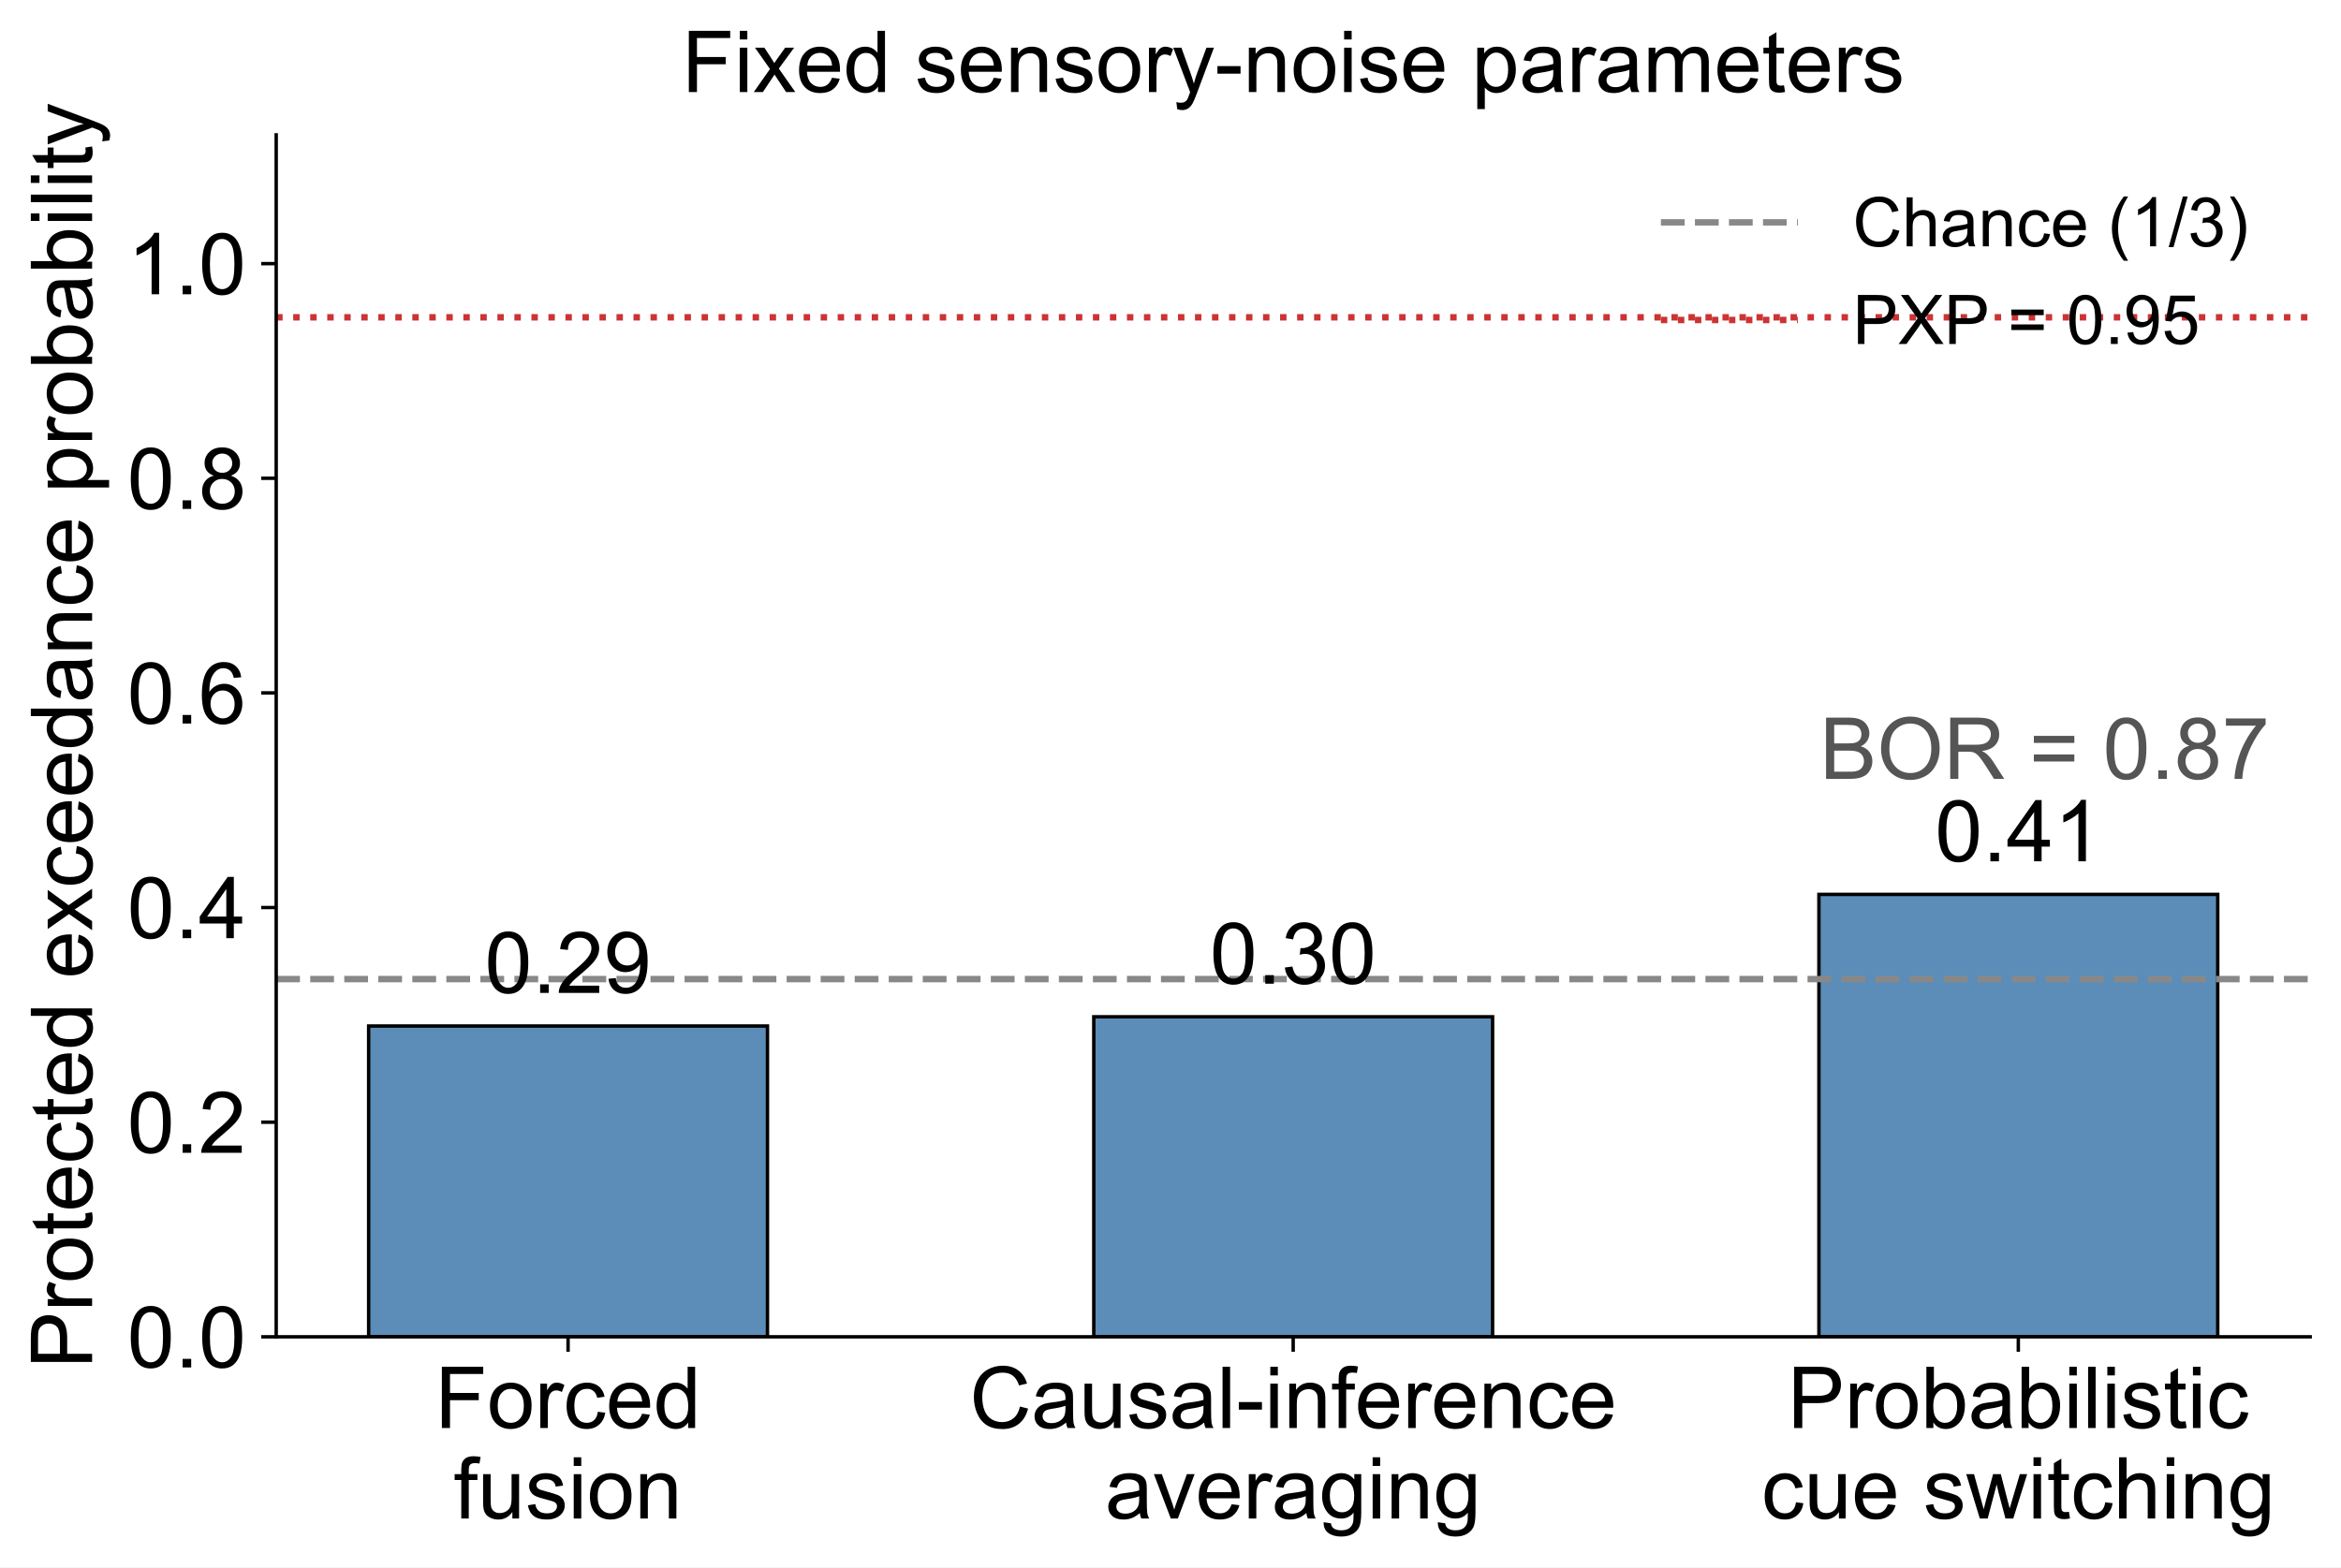
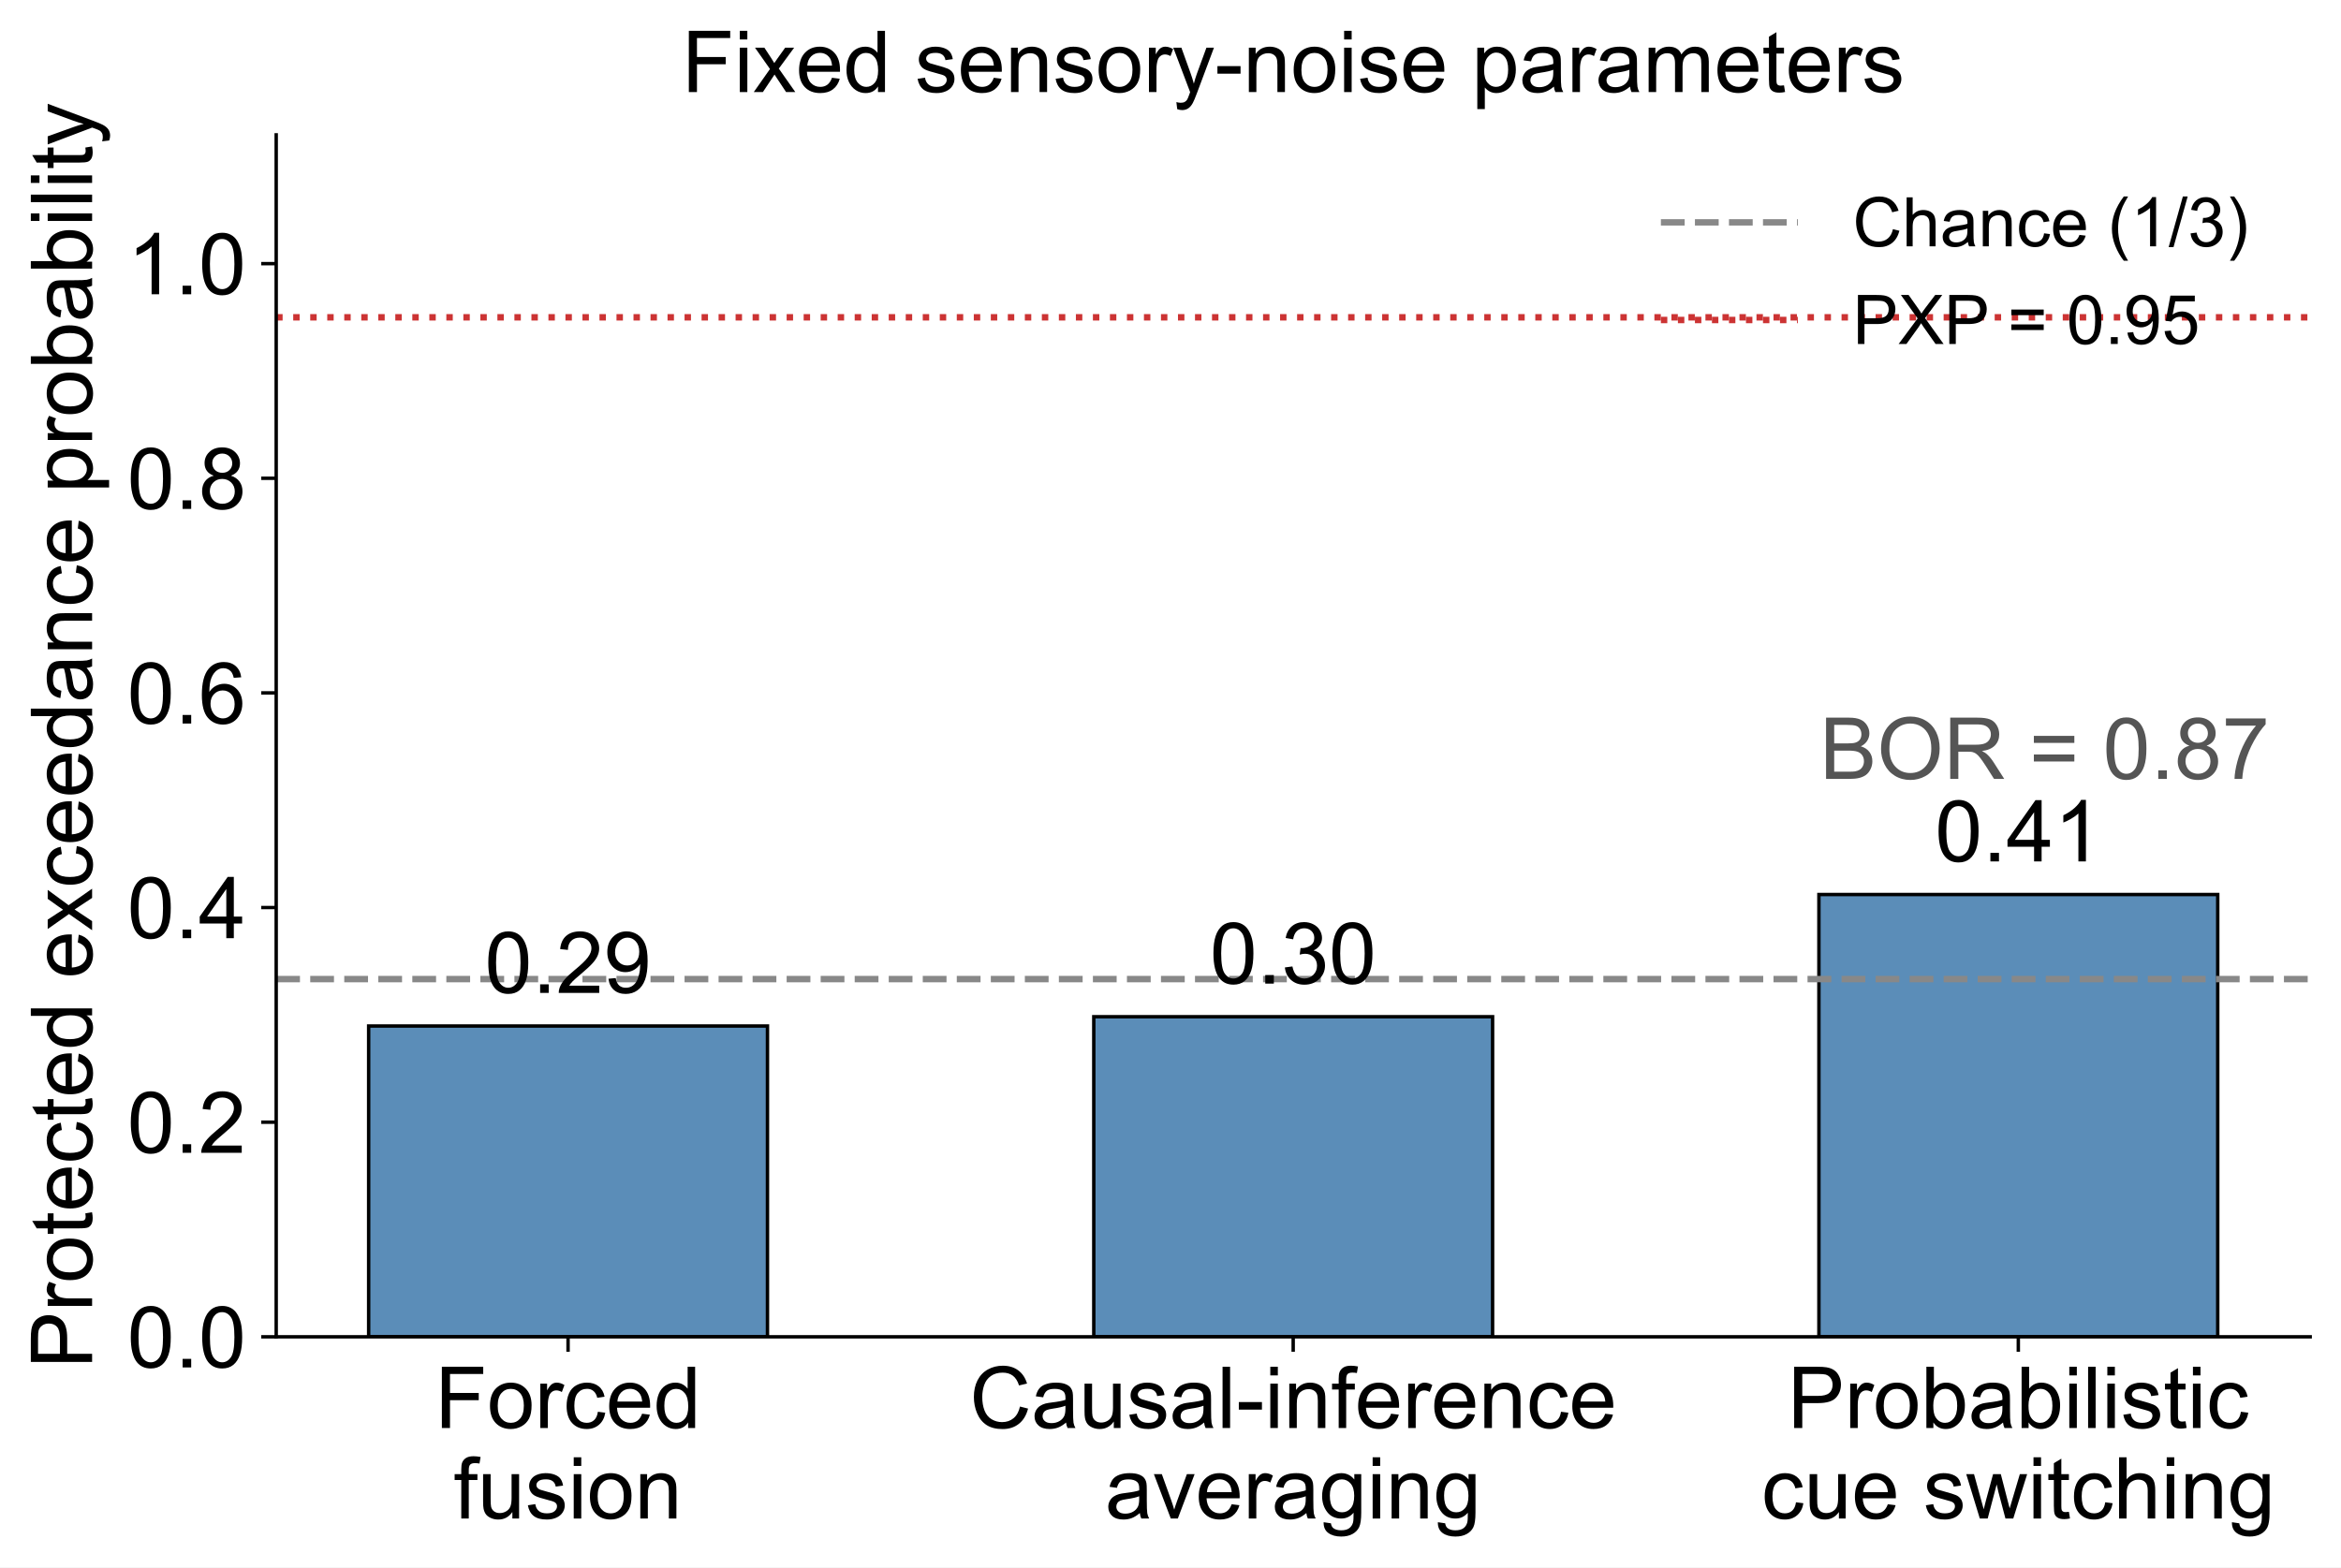
<svg xmlns="http://www.w3.org/2000/svg" xmlns:xlink="http://www.w3.org/1999/xlink" width="546.905pt" height="366.276pt" viewBox="0 0 546.905 366.276" version="1.1">
  <defs>
    <style type="text/css">*{stroke-linejoin: round; stroke-linecap: butt}</style>
  </defs>
  <g id="figure_1">
    <g id="patch_1">
      <path d="M 0 366.276  L 546.905 366.276  L 546.905 0  L 0 0  z " style="fill: #ffffff" />
    </g>
    <g id="axes_1">
      <g id="patch_2">
        <path d="M 64.525 312.398  L 539.705 312.398  L 539.705 31.516  L 64.525 31.516  z " style="fill: #ffffff" />
      </g>
      <g id="patch_3">
-         <path d="M 86.124 312.398  L 179.297 312.398  L 179.297 239.77  L 86.124 239.77  z " clip-path="url(#p2c1a98f4bf)" style="fill: #5b8db8; stroke: #000000; stroke-width: 0.8; stroke-linejoin: miter" />
+         <path d="M 86.124 312.398  L 179.297 312.398  L 179.297 239.767  L 86.124 239.767  z " clip-path="url(#p23686bcd29)" style="fill: #5b8db8; stroke: #000000; stroke-width: 0.8; stroke-linejoin: miter" />
      </g>
      <g id="patch_4">
-         <path d="M 255.529 312.398  L 348.701 312.398  L 348.701 237.617  L 255.529 237.617  z " clip-path="url(#p2c1a98f4bf)" style="fill: #5b8db8; stroke: #000000; stroke-width: 0.8; stroke-linejoin: miter" />
+         <path d="M 255.529 312.398  L 348.701 312.398  L 348.701 237.597  L 255.529 237.597  z " clip-path="url(#p23686bcd29)" style="fill: #5b8db8; stroke: #000000; stroke-width: 0.8; stroke-linejoin: miter" />
      </g>
      <g id="patch_5">
-         <path d="M 424.933 312.398  L 518.106 312.398  L 518.106 209.018  L 424.933 209.018  z " clip-path="url(#p2c1a98f4bf)" style="fill: #5b8db8; stroke: #000000; stroke-width: 0.8; stroke-linejoin: miter" />
+         <path d="M 424.933 312.398  L 518.106 312.398  L 518.106 209.041  L 424.933 209.041  z " clip-path="url(#p23686bcd29)" style="fill: #5b8db8; stroke: #000000; stroke-width: 0.8; stroke-linejoin: miter" />
      </g>
      <g id="matplotlib.axis_1">
        <g id="xtick_1">
          <g id="line2d_1">
            <defs>
-               <path id="m427b535103" d="M 0 0  L 0 3.5  " style="stroke: #000000; stroke-width: 0.8" />
+               <path id="m369c46129c" d="M 0 0  L 0 3.5  " style="stroke: #000000; stroke-width: 0.8" />
            </defs>
            <g>
-               <use xlink:href="#m427b535103" x="132.71" y="312.398" style="stroke: #000000; stroke-width: 0.8" />
+               <use xlink:href="#m369c46129c" x="132.71" y="312.398" style="stroke: #000000; stroke-width: 0.8" />
            </g>
          </g>
          <g id="text_1">
            <g transform="translate(101.5901 333.7133) scale(0.2 -0.2)">
              <defs>
                <path id="ArialMT-46" d="M 525 0  L 525 4581  L 3616 4581  L 3616 4041  L 1131 4041  L 1131 2622  L 3281 2622  L 3281 2081  L 1131 2081  L 1131 0  L 525 0  z " transform="scale(0.015625)" />
                <path id="ArialMT-6f" d="M 213 1659  Q 213 2581 725 3025  Q 1153 3394 1769 3394  Q 2453 3394 2887 2945  Q 3322 2497 3322 1706  Q 3322 1066 3130 698  Q 2938 331 2570 128  Q 2203 -75 1769 -75  Q 1072 -75 642 372  Q 213 819 213 1659  z M 791 1659  Q 791 1022 1069 705  Q 1347 388 1769 388  Q 2188 388 2466 706  Q 2744 1025 2744 1678  Q 2744 2294 2464 2611  Q 2184 2928 1769 2928  Q 1347 2928 1069 2612  Q 791 2297 791 1659  z " transform="scale(0.015625)" />
                <path id="ArialMT-72" d="M 416 0  L 416 3319  L 922 3319  L 922 2816  Q 1116 3169 1280 3281  Q 1444 3394 1641 3394  Q 1925 3394 2219 3213  L 2025 2691  Q 1819 2813 1613 2813  Q 1428 2813 1281 2702  Q 1134 2591 1072 2394  Q 978 2094 978 1738  L 978 0  L 416 0  z " transform="scale(0.015625)" />
                <path id="ArialMT-63" d="M 2588 1216  L 3141 1144  Q 3050 572 2676 248  Q 2303 -75 1759 -75  Q 1078 -75 664 370  Q 250 816 250 1647  Q 250 2184 428 2587  Q 606 2991 970 3192  Q 1334 3394 1763 3394  Q 2303 3394 2647 3120  Q 2991 2847 3088 2344  L 2541 2259  Q 2463 2594 2264 2762  Q 2066 2931 1784 2931  Q 1359 2931 1093 2626  Q 828 2322 828 1663  Q 828 994 1084 691  Q 1341 388 1753 388  Q 2084 388 2306 591  Q 2528 794 2588 1216  z " transform="scale(0.015625)" />
                <path id="ArialMT-65" d="M 2694 1069  L 3275 997  Q 3138 488 2766 206  Q 2394 -75 1816 -75  Q 1088 -75 661 373  Q 234 822 234 1631  Q 234 2469 665 2931  Q 1097 3394 1784 3394  Q 2450 3394 2872 2941  Q 3294 2488 3294 1666  Q 3294 1616 3291 1516  L 816 1516  Q 847 969 1125 678  Q 1403 388 1819 388  Q 2128 388 2347 550  Q 2566 713 2694 1069  z M 847 1978  L 2700 1978  Q 2663 2397 2488 2606  Q 2219 2931 1791 2931  Q 1403 2931 1139 2672  Q 875 2413 847 1978  z " transform="scale(0.015625)" />
                <path id="ArialMT-64" d="M 2575 0  L 2575 419  Q 2259 -75 1647 -75  Q 1250 -75 917 144  Q 584 363 401 755  Q 219 1147 219 1656  Q 219 2153 384 2558  Q 550 2963 881 3178  Q 1213 3394 1622 3394  Q 1922 3394 2156 3267  Q 2391 3141 2538 2938  L 2538 4581  L 3097 4581  L 3097 0  L 2575 0  z M 797 1656  Q 797 1019 1065 703  Q 1334 388 1700 388  Q 2069 388 2326 689  Q 2584 991 2584 1609  Q 2584 2291 2321 2609  Q 2059 2928 1675 2928  Q 1300 2928 1048 2622  Q 797 2316 797 1656  z " transform="scale(0.015625)" />
              </defs>
              <use xlink:href="#ArialMT-46" />
              <use xlink:href="#ArialMT-6f" transform="translate(61.08398 0)" />
              <use xlink:href="#ArialMT-72" transform="translate(116.6992 0)" />
              <use xlink:href="#ArialMT-63" transform="translate(150 0)" />
              <use xlink:href="#ArialMT-65" transform="translate(200 0)" />
              <use xlink:href="#ArialMT-64" transform="translate(255.6152 0)" />
            </g>
            <g transform="translate(106.0276 354.867) scale(0.2 -0.2)">
              <defs>
                <path id="ArialMT-66" d="M 556 0  L 556 2881  L 59 2881  L 59 3319  L 556 3319  L 556 3672  Q 556 4006 616 4169  Q 697 4388 901 4523  Q 1106 4659 1475 4659  Q 1713 4659 2000 4603  L 1916 4113  Q 1741 4144 1584 4144  Q 1328 4144 1222 4034  Q 1116 3925 1116 3625  L 1116 3319  L 1763 3319  L 1763 2881  L 1116 2881  L 1116 0  L 556 0  z " transform="scale(0.015625)" />
                <path id="ArialMT-75" d="M 2597 0  L 2597 488  Q 2209 -75 1544 -75  Q 1250 -75 995 37  Q 741 150 617 320  Q 494 491 444 738  Q 409 903 409 1263  L 409 3319  L 972 3319  L 972 1478  Q 972 1038 1006 884  Q 1059 663 1231 536  Q 1403 409 1656 409  Q 1909 409 2131 539  Q 2353 669 2445 892  Q 2538 1116 2538 1541  L 2538 3319  L 3100 3319  L 3100 0  L 2597 0  z " transform="scale(0.015625)" />
                <path id="ArialMT-73" d="M 197 991  L 753 1078  Q 800 744 1014 566  Q 1228 388 1613 388  Q 2000 388 2187 545  Q 2375 703 2375 916  Q 2375 1106 2209 1216  Q 2094 1291 1634 1406  Q 1016 1563 777 1677  Q 538 1791 414 1992  Q 291 2194 291 2438  Q 291 2659 392 2848  Q 494 3038 669 3163  Q 800 3259 1026 3326  Q 1253 3394 1513 3394  Q 1903 3394 2198 3281  Q 2494 3169 2634 2976  Q 2775 2784 2828 2463  L 2278 2388  Q 2241 2644 2061 2787  Q 1881 2931 1553 2931  Q 1166 2931 1000 2803  Q 834 2675 834 2503  Q 834 2394 903 2306  Q 972 2216 1119 2156  Q 1203 2125 1616 2013  Q 2213 1853 2448 1751  Q 2684 1650 2818 1456  Q 2953 1263 2953 975  Q 2953 694 2789 445  Q 2625 197 2315 61  Q 2006 -75 1616 -75  Q 969 -75 630 194  Q 291 463 197 991  z " transform="scale(0.015625)" />
                <path id="ArialMT-69" d="M 425 3934  L 425 4581  L 988 4581  L 988 3934  L 425 3934  z M 425 0  L 425 3319  L 988 3319  L 988 0  L 425 0  z " transform="scale(0.015625)" />
                <path id="ArialMT-6e" d="M 422 0  L 422 3319  L 928 3319  L 928 2847  Q 1294 3394 1984 3394  Q 2284 3394 2536 3286  Q 2788 3178 2913 3003  Q 3038 2828 3088 2588  Q 3119 2431 3119 2041  L 3119 0  L 2556 0  L 2556 2019  Q 2556 2363 2490 2533  Q 2425 2703 2258 2804  Q 2091 2906 1866 2906  Q 1506 2906 1245 2678  Q 984 2450 984 1813  L 984 0  L 422 0  z " transform="scale(0.015625)" />
              </defs>
              <use xlink:href="#ArialMT-66" />
              <use xlink:href="#ArialMT-75" transform="translate(27.7832 0)" />
              <use xlink:href="#ArialMT-73" transform="translate(83.39844 0)" />
              <use xlink:href="#ArialMT-69" transform="translate(133.3984 0)" />
              <use xlink:href="#ArialMT-6f" transform="translate(155.6152 0)" />
              <use xlink:href="#ArialMT-6e" transform="translate(211.2305 0)" />
            </g>
          </g>
        </g>
        <g id="xtick_2">
          <g id="line2d_2">
            <g>
-               <use xlink:href="#m427b535103" x="302.115" y="312.398" style="stroke: #000000; stroke-width: 0.8" />
+               <use xlink:href="#m369c46129c" x="302.115" y="312.398" style="stroke: #000000; stroke-width: 0.8" />
            </g>
          </g>
          <g id="text_2">
            <g transform="translate(226.5244 333.7133) scale(0.2 -0.2)">
              <defs>
                <path id="ArialMT-43" d="M 3763 1606  L 4369 1453  Q 4178 706 3683 314  Q 3188 -78 2472 -78  Q 1731 -78 1267 223  Q 803 525 561 1097  Q 319 1669 319 2325  Q 319 3041 592 3573  Q 866 4106 1370 4382  Q 1875 4659 2481 4659  Q 3169 4659 3637 4309  Q 4106 3959 4291 3325  L 3694 3184  Q 3534 3684 3231 3912  Q 2928 4141 2469 4141  Q 1941 4141 1586 3887  Q 1231 3634 1087 3207  Q 944 2781 944 2328  Q 944 1744 1114 1308  Q 1284 872 1643 656  Q 2003 441 2422 441  Q 2931 441 3284 734  Q 3638 1028 3763 1606  z " transform="scale(0.015625)" />
                <path id="ArialMT-61" d="M 2588 409  Q 2275 144 1986 34  Q 1697 -75 1366 -75  Q 819 -75 525 192  Q 231 459 231 875  Q 231 1119 342 1320  Q 453 1522 633 1644  Q 813 1766 1038 1828  Q 1203 1872 1538 1913  Q 2219 1994 2541 2106  Q 2544 2222 2544 2253  Q 2544 2597 2384 2738  Q 2169 2928 1744 2928  Q 1347 2928 1158 2789  Q 969 2650 878 2297  L 328 2372  Q 403 2725 575 2942  Q 747 3159 1072 3276  Q 1397 3394 1825 3394  Q 2250 3394 2515 3294  Q 2781 3194 2906 3042  Q 3031 2891 3081 2659  Q 3109 2516 3109 2141  L 3109 1391  Q 3109 606 3145 398  Q 3181 191 3288 0  L 2700 0  Q 2613 175 2588 409  z M 2541 1666  Q 2234 1541 1622 1453  Q 1275 1403 1131 1340  Q 988 1278 909 1158  Q 831 1038 831 891  Q 831 666 1001 516  Q 1172 366 1500 366  Q 1825 366 2078 508  Q 2331 650 2450 897  Q 2541 1088 2541 1459  L 2541 1666  z " transform="scale(0.015625)" />
                <path id="ArialMT-6c" d="M 409 0  L 409 4581  L 972 4581  L 972 0  L 409 0  z " transform="scale(0.015625)" />
                <path id="ArialMT-2d" d="M 203 1375  L 203 1941  L 1931 1941  L 1931 1375  L 203 1375  z " transform="scale(0.015625)" />
              </defs>
              <use xlink:href="#ArialMT-43" />
              <use xlink:href="#ArialMT-61" transform="translate(72.2168 0)" />
              <use xlink:href="#ArialMT-75" transform="translate(127.832 0)" />
              <use xlink:href="#ArialMT-73" transform="translate(183.4473 0)" />
              <use xlink:href="#ArialMT-61" transform="translate(233.4473 0)" />
              <use xlink:href="#ArialMT-6c" transform="translate(289.0625 0)" />
              <use xlink:href="#ArialMT-2d" transform="translate(311.2793 0)" />
              <use xlink:href="#ArialMT-69" transform="translate(344.5801 0)" />
              <use xlink:href="#ArialMT-6e" transform="translate(366.7969 0)" />
              <use xlink:href="#ArialMT-66" transform="translate(422.4121 0)" />
              <use xlink:href="#ArialMT-65" transform="translate(450.1953 0)" />
              <use xlink:href="#ArialMT-72" transform="translate(505.8105 0)" />
              <use xlink:href="#ArialMT-65" transform="translate(539.1113 0)" />
              <use xlink:href="#ArialMT-6e" transform="translate(594.7266 0)" />
              <use xlink:href="#ArialMT-63" transform="translate(650.3418 0)" />
              <use xlink:href="#ArialMT-65" transform="translate(700.3418 0)" />
            </g>
            <g transform="translate(258.1978 354.867) scale(0.2 -0.2)">
              <defs>
                <path id="ArialMT-76" d="M 1344 0  L 81 3319  L 675 3319  L 1388 1331  Q 1503 1009 1600 663  Q 1675 925 1809 1294  L 2547 3319  L 3125 3319  L 1869 0  L 1344 0  z " transform="scale(0.015625)" />
                <path id="ArialMT-67" d="M 319 -275  L 866 -356  Q 900 -609 1056 -725  Q 1266 -881 1628 -881  Q 2019 -881 2231 -725  Q 2444 -569 2519 -288  Q 2563 -116 2559 434  Q 2191 0 1641 0  Q 956 0 581 494  Q 206 988 206 1678  Q 206 2153 378 2554  Q 550 2956 876 3175  Q 1203 3394 1644 3394  Q 2231 3394 2613 2919  L 2613 3319  L 3131 3319  L 3131 450  Q 3131 -325 2973 -648  Q 2816 -972 2473 -1159  Q 2131 -1347 1631 -1347  Q 1038 -1347 672 -1080  Q 306 -813 319 -275  z M 784 1719  Q 784 1066 1043 766  Q 1303 466 1694 466  Q 2081 466 2343 764  Q 2606 1063 2606 1700  Q 2606 2309 2336 2618  Q 2066 2928 1684 2928  Q 1309 2928 1046 2623  Q 784 2319 784 1719  z " transform="scale(0.015625)" />
              </defs>
              <use xlink:href="#ArialMT-61" />
              <use xlink:href="#ArialMT-76" transform="translate(55.61523 0)" />
              <use xlink:href="#ArialMT-65" transform="translate(105.6152 0)" />
              <use xlink:href="#ArialMT-72" transform="translate(161.2305 0)" />
              <use xlink:href="#ArialMT-61" transform="translate(194.5312 0)" />
              <use xlink:href="#ArialMT-67" transform="translate(250.1465 0)" />
              <use xlink:href="#ArialMT-69" transform="translate(305.7617 0)" />
              <use xlink:href="#ArialMT-6e" transform="translate(327.9785 0)" />
              <use xlink:href="#ArialMT-67" transform="translate(383.5938 0)" />
            </g>
          </g>
        </g>
        <g id="xtick_3">
          <g id="line2d_3">
            <g>
-               <use xlink:href="#m427b535103" x="471.52" y="312.398" style="stroke: #000000; stroke-width: 0.8" />
+               <use xlink:href="#m369c46129c" x="471.52" y="312.398" style="stroke: #000000; stroke-width: 0.8" />
            </g>
          </g>
          <g id="text_3">
            <g transform="translate(417.6103 333.7133) scale(0.2 -0.2)">
              <defs>
                <path id="ArialMT-50" d="M 494 0  L 494 4581  L 2222 4581  Q 2678 4581 2919 4538  Q 3256 4481 3484 4323  Q 3713 4166 3852 3881  Q 3991 3597 3991 3256  Q 3991 2672 3619 2267  Q 3247 1863 2275 1863  L 1100 1863  L 1100 0  L 494 0  z M 1100 2403  L 2284 2403  Q 2872 2403 3119 2622  Q 3366 2841 3366 3238  Q 3366 3525 3220 3729  Q 3075 3934 2838 4000  Q 2684 4041 2272 4041  L 1100 4041  L 1100 2403  z " transform="scale(0.015625)" />
                <path id="ArialMT-62" d="M 941 0  L 419 0  L 419 4581  L 981 4581  L 981 2947  Q 1338 3394 1891 3394  Q 2197 3394 2470 3270  Q 2744 3147 2920 2923  Q 3097 2700 3197 2384  Q 3297 2069 3297 1709  Q 3297 856 2875 390  Q 2453 -75 1863 -75  Q 1275 -75 941 416  L 941 0  z M 934 1684  Q 934 1088 1097 822  Q 1363 388 1816 388  Q 2184 388 2453 708  Q 2722 1028 2722 1663  Q 2722 2313 2464 2622  Q 2206 2931 1841 2931  Q 1472 2931 1203 2611  Q 934 2291 934 1684  z " transform="scale(0.015625)" />
                <path id="ArialMT-74" d="M 1650 503  L 1731 6  Q 1494 -44 1306 -44  Q 1000 -44 831 53  Q 663 150 594 308  Q 525 466 525 972  L 525 2881  L 113 2881  L 113 3319  L 525 3319  L 525 4141  L 1084 4478  L 1084 3319  L 1650 3319  L 1650 2881  L 1084 2881  L 1084 941  Q 1084 700 1114 631  Q 1144 563 1211 522  Q 1278 481 1403 481  Q 1497 481 1650 503  z " transform="scale(0.015625)" />
              </defs>
              <use xlink:href="#ArialMT-50" />
              <use xlink:href="#ArialMT-72" transform="translate(66.69922 0)" />
              <use xlink:href="#ArialMT-6f" transform="translate(100 0)" />
              <use xlink:href="#ArialMT-62" transform="translate(155.6152 0)" />
              <use xlink:href="#ArialMT-61" transform="translate(211.2305 0)" />
              <use xlink:href="#ArialMT-62" transform="translate(266.8457 0)" />
              <use xlink:href="#ArialMT-69" transform="translate(322.4609 0)" />
              <use xlink:href="#ArialMT-6c" transform="translate(344.6777 0)" />
              <use xlink:href="#ArialMT-69" transform="translate(366.8945 0)" />
              <use xlink:href="#ArialMT-73" transform="translate(389.1113 0)" />
              <use xlink:href="#ArialMT-74" transform="translate(439.1113 0)" />
              <use xlink:href="#ArialMT-69" transform="translate(466.8945 0)" />
              <use xlink:href="#ArialMT-63" transform="translate(489.1113 0)" />
            </g>
            <g transform="translate(411.4931 354.867) scale(0.2 -0.2)">
              <defs>
                <path id="ArialMT-20" transform="scale(0.015625)" />
                <path id="ArialMT-77" d="M 1034 0  L 19 3319  L 600 3319  L 1128 1403  L 1325 691  Q 1338 744 1497 1375  L 2025 3319  L 2603 3319  L 3100 1394  L 3266 759  L 3456 1400  L 4025 3319  L 4572 3319  L 3534 0  L 2950 0  L 2422 1988  L 2294 2553  L 1622 0  L 1034 0  z " transform="scale(0.015625)" />
                <path id="ArialMT-68" d="M 422 0  L 422 4581  L 984 4581  L 984 2938  Q 1378 3394 1978 3394  Q 2347 3394 2619 3248  Q 2891 3103 3008 2847  Q 3125 2591 3125 2103  L 3125 0  L 2563 0  L 2563 2103  Q 2563 2525 2380 2717  Q 2197 2909 1863 2909  Q 1613 2909 1392 2779  Q 1172 2650 1078 2428  Q 984 2206 984 1816  L 984 0  L 422 0  z " transform="scale(0.015625)" />
              </defs>
              <use xlink:href="#ArialMT-63" />
              <use xlink:href="#ArialMT-75" transform="translate(50 0)" />
              <use xlink:href="#ArialMT-65" transform="translate(105.6152 0)" />
              <use xlink:href="#ArialMT-20" transform="translate(161.2305 0)" />
              <use xlink:href="#ArialMT-73" transform="translate(189.0137 0)" />
              <use xlink:href="#ArialMT-77" transform="translate(239.0137 0)" />
              <use xlink:href="#ArialMT-69" transform="translate(311.2305 0)" />
              <use xlink:href="#ArialMT-74" transform="translate(333.4473 0)" />
              <use xlink:href="#ArialMT-63" transform="translate(361.2305 0)" />
              <use xlink:href="#ArialMT-68" transform="translate(411.2305 0)" />
              <use xlink:href="#ArialMT-69" transform="translate(466.8457 0)" />
              <use xlink:href="#ArialMT-6e" transform="translate(489.0625 0)" />
              <use xlink:href="#ArialMT-67" transform="translate(544.6777 0)" />
            </g>
          </g>
        </g>
      </g>
      <g id="matplotlib.axis_2">
        <g id="ytick_1">
          <g id="line2d_4">
            <defs>
-               <path id="m483cfb19c1" d="M 0 0  L -3.5 0  " style="stroke: #000000; stroke-width: 0.8" />
+               <path id="m0d263d0f03" d="M 0 0  L -3.5 0  " style="stroke: #000000; stroke-width: 0.8" />
            </defs>
            <g>
-               <use xlink:href="#m483cfb19c1" x="64.525" y="312.398" style="stroke: #000000; stroke-width: 0.8" />
+               <use xlink:href="#m0d263d0f03" x="64.525" y="312.398" style="stroke: #000000; stroke-width: 0.8" />
            </g>
          </g>
          <g id="text_4">
            <g transform="translate(29.725 319.5554) scale(0.2 -0.2)">
              <defs>
                <path id="ArialMT-30" d="M 266 2259  Q 266 3072 433 3567  Q 600 4063 929 4331  Q 1259 4600 1759 4600  Q 2128 4600 2406 4451  Q 2684 4303 2865 4023  Q 3047 3744 3150 3342  Q 3253 2941 3253 2259  Q 3253 1453 3087 958  Q 2922 463 2592 192  Q 2263 -78 1759 -78  Q 1097 -78 719 397  Q 266 969 266 2259  z M 844 2259  Q 844 1131 1108 757  Q 1372 384 1759 384  Q 2147 384 2411 759  Q 2675 1134 2675 2259  Q 2675 3391 2411 3762  Q 2147 4134 1753 4134  Q 1366 4134 1134 3806  Q 844 3388 844 2259  z " transform="scale(0.015625)" />
                <path id="ArialMT-2e" d="M 581 0  L 581 641  L 1222 641  L 1222 0  L 581 0  z " transform="scale(0.015625)" />
              </defs>
              <use xlink:href="#ArialMT-30" />
              <use xlink:href="#ArialMT-2e" transform="translate(55.61523 0)" />
              <use xlink:href="#ArialMT-30" transform="translate(83.39844 0)" />
            </g>
          </g>
        </g>
        <g id="ytick_2">
          <g id="line2d_5">
            <g>
-               <use xlink:href="#m483cfb19c1" x="64.525" y="262.24" style="stroke: #000000; stroke-width: 0.8" />
+               <use xlink:href="#m0d263d0f03" x="64.525" y="262.24" style="stroke: #000000; stroke-width: 0.8" />
            </g>
          </g>
          <g id="text_5">
            <g transform="translate(29.725 269.3979) scale(0.2 -0.2)">
              <defs>
                <path id="ArialMT-32" d="M 3222 541  L 3222 0  L 194 0  Q 188 203 259 391  Q 375 700 629 1000  Q 884 1300 1366 1694  Q 2113 2306 2375 2664  Q 2638 3022 2638 3341  Q 2638 3675 2398 3904  Q 2159 4134 1775 4134  Q 1369 4134 1125 3890  Q 881 3647 878 3216  L 300 3275  Q 359 3922 746 4261  Q 1134 4600 1788 4600  Q 2447 4600 2831 4234  Q 3216 3869 3216 3328  Q 3216 3053 3103 2787  Q 2991 2522 2730 2228  Q 2469 1934 1863 1422  Q 1356 997 1212 845  Q 1069 694 975 541  L 3222 541  z " transform="scale(0.015625)" />
              </defs>
              <use xlink:href="#ArialMT-30" />
              <use xlink:href="#ArialMT-2e" transform="translate(55.61523 0)" />
              <use xlink:href="#ArialMT-32" transform="translate(83.39844 0)" />
            </g>
          </g>
        </g>
        <g id="ytick_3">
          <g id="line2d_6">
            <g>
-               <use xlink:href="#m483cfb19c1" x="64.525" y="212.083" style="stroke: #000000; stroke-width: 0.8" />
+               <use xlink:href="#m0d263d0f03" x="64.525" y="212.083" style="stroke: #000000; stroke-width: 0.8" />
            </g>
          </g>
          <g id="text_6">
            <g transform="translate(29.725 219.2404) scale(0.2 -0.2)">
              <defs>
                <path id="ArialMT-34" d="M 2069 0  L 2069 1097  L 81 1097  L 81 1613  L 2172 4581  L 2631 4581  L 2631 1613  L 3250 1613  L 3250 1097  L 2631 1097  L 2631 0  L 2069 0  z M 2069 1613  L 2069 3678  L 634 1613  L 2069 1613  z " transform="scale(0.015625)" />
              </defs>
              <use xlink:href="#ArialMT-30" />
              <use xlink:href="#ArialMT-2e" transform="translate(55.61523 0)" />
              <use xlink:href="#ArialMT-34" transform="translate(83.39844 0)" />
            </g>
          </g>
        </g>
        <g id="ytick_4">
          <g id="line2d_7">
            <g>
-               <use xlink:href="#m483cfb19c1" x="64.525" y="161.925" style="stroke: #000000; stroke-width: 0.8" />
+               <use xlink:href="#m0d263d0f03" x="64.525" y="161.925" style="stroke: #000000; stroke-width: 0.8" />
            </g>
          </g>
          <g id="text_7">
            <g transform="translate(29.725 169.0829) scale(0.2 -0.2)">
              <defs>
                <path id="ArialMT-36" d="M 3184 3459  L 2625 3416  Q 2550 3747 2413 3897  Q 2184 4138 1850 4138  Q 1581 4138 1378 3988  Q 1113 3794 959 3422  Q 806 3050 800 2363  Q 1003 2672 1297 2822  Q 1591 2972 1913 2972  Q 2475 2972 2870 2558  Q 3266 2144 3266 1488  Q 3266 1056 3080 686  Q 2894 316 2569 119  Q 2244 -78 1831 -78  Q 1128 -78 684 439  Q 241 956 241 2144  Q 241 3472 731 4075  Q 1159 4600 1884 4600  Q 2425 4600 2770 4297  Q 3116 3994 3184 3459  z M 888 1484  Q 888 1194 1011 928  Q 1134 663 1356 523  Q 1578 384 1822 384  Q 2178 384 2434 671  Q 2691 959 2691 1453  Q 2691 1928 2437 2201  Q 2184 2475 1800 2475  Q 1419 2475 1153 2201  Q 888 1928 888 1484  z " transform="scale(0.015625)" />
              </defs>
              <use xlink:href="#ArialMT-30" />
              <use xlink:href="#ArialMT-2e" transform="translate(55.61523 0)" />
              <use xlink:href="#ArialMT-36" transform="translate(83.39844 0)" />
            </g>
          </g>
        </g>
        <g id="ytick_5">
          <g id="line2d_8">
            <g>
-               <use xlink:href="#m483cfb19c1" x="64.525" y="111.768" style="stroke: #000000; stroke-width: 0.8" />
+               <use xlink:href="#m0d263d0f03" x="64.525" y="111.768" style="stroke: #000000; stroke-width: 0.8" />
            </g>
          </g>
          <g id="text_8">
            <g transform="translate(29.725 118.9254) scale(0.2 -0.2)">
              <defs>
                <path id="ArialMT-38" d="M 1131 2484  Q 781 2613 612 2850  Q 444 3088 444 3419  Q 444 3919 803 4259  Q 1163 4600 1759 4600  Q 2359 4600 2725 4251  Q 3091 3903 3091 3403  Q 3091 3084 2923 2848  Q 2756 2613 2416 2484  Q 2838 2347 3058 2040  Q 3278 1734 3278 1309  Q 3278 722 2862 322  Q 2447 -78 1769 -78  Q 1091 -78 675 323  Q 259 725 259 1325  Q 259 1772 486 2073  Q 713 2375 1131 2484  z M 1019 3438  Q 1019 3113 1228 2906  Q 1438 2700 1772 2700  Q 2097 2700 2305 2904  Q 2513 3109 2513 3406  Q 2513 3716 2298 3927  Q 2084 4138 1766 4138  Q 1444 4138 1231 3931  Q 1019 3725 1019 3438  z M 838 1322  Q 838 1081 952 856  Q 1066 631 1291 507  Q 1516 384 1775 384  Q 2178 384 2440 643  Q 2703 903 2703 1303  Q 2703 1709 2433 1975  Q 2163 2241 1756 2241  Q 1359 2241 1098 1978  Q 838 1716 838 1322  z " transform="scale(0.015625)" />
              </defs>
              <use xlink:href="#ArialMT-30" />
              <use xlink:href="#ArialMT-2e" transform="translate(55.61523 0)" />
              <use xlink:href="#ArialMT-38" transform="translate(83.39844 0)" />
            </g>
          </g>
        </g>
        <g id="ytick_6">
          <g id="line2d_9">
            <g>
-               <use xlink:href="#m483cfb19c1" x="64.525" y="61.61" style="stroke: #000000; stroke-width: 0.8" />
+               <use xlink:href="#m0d263d0f03" x="64.525" y="61.61" style="stroke: #000000; stroke-width: 0.8" />
            </g>
          </g>
          <g id="text_9">
            <g transform="translate(29.725 68.76794) scale(0.2 -0.2)">
              <defs>
                <path id="ArialMT-31" d="M 2384 0  L 1822 0  L 1822 3584  Q 1619 3391 1289 3197  Q 959 3003 697 2906  L 697 3450  Q 1169 3672 1522 3987  Q 1875 4303 2022 4600  L 2384 4600  L 2384 0  z " transform="scale(0.015625)" />
              </defs>
              <use xlink:href="#ArialMT-31" />
              <use xlink:href="#ArialMT-2e" transform="translate(55.61523 0)" />
              <use xlink:href="#ArialMT-30" transform="translate(83.39844 0)" />
            </g>
          </g>
        </g>
        <g id="text_10">
          <g transform="translate(21.51562 319.8176) rotate(-90) scale(0.2 -0.2)">
            <defs>
              <path id="ArialMT-78" d="M 47 0  L 1259 1725  L 138 3319  L 841 3319  L 1350 2541  Q 1494 2319 1581 2169  Q 1719 2375 1834 2534  L 2394 3319  L 3066 3319  L 1919 1756  L 3153 0  L 2463 0  L 1781 1031  L 1600 1309  L 728 0  L 47 0  z " transform="scale(0.015625)" />
              <path id="ArialMT-70" d="M 422 -1272  L 422 3319  L 934 3319  L 934 2888  Q 1116 3141 1344 3267  Q 1572 3394 1897 3394  Q 2322 3394 2647 3175  Q 2972 2956 3137 2557  Q 3303 2159 3303 1684  Q 3303 1175 3120 767  Q 2938 359 2589 142  Q 2241 -75 1856 -75  Q 1575 -75 1351 44  Q 1128 163 984 344  L 984 -1272  L 422 -1272  z M 931 1641  Q 931 1000 1190 694  Q 1450 388 1819 388  Q 2194 388 2461 705  Q 2728 1022 2728 1688  Q 2728 2322 2467 2637  Q 2206 2953 1844 2953  Q 1484 2953 1207 2617  Q 931 2281 931 1641  z " transform="scale(0.015625)" />
              <path id="ArialMT-79" d="M 397 -1278  L 334 -750  Q 519 -800 656 -800  Q 844 -800 956 -737  Q 1069 -675 1141 -563  Q 1194 -478 1313 -144  Q 1328 -97 1363 -6  L 103 3319  L 709 3319  L 1400 1397  Q 1534 1031 1641 628  Q 1738 1016 1872 1384  L 2581 3319  L 3144 3319  L 1881 -56  Q 1678 -603 1566 -809  Q 1416 -1088 1222 -1217  Q 1028 -1347 759 -1347  Q 597 -1347 397 -1278  z " transform="scale(0.015625)" />
            </defs>
            <use xlink:href="#ArialMT-50" />
            <use xlink:href="#ArialMT-72" transform="translate(66.69922 0)" />
            <use xlink:href="#ArialMT-6f" transform="translate(100 0)" />
            <use xlink:href="#ArialMT-74" transform="translate(155.6152 0)" />
            <use xlink:href="#ArialMT-65" transform="translate(183.3984 0)" />
            <use xlink:href="#ArialMT-63" transform="translate(239.0137 0)" />
            <use xlink:href="#ArialMT-74" transform="translate(289.0137 0)" />
            <use xlink:href="#ArialMT-65" transform="translate(316.7969 0)" />
            <use xlink:href="#ArialMT-64" transform="translate(372.4121 0)" />
            <use xlink:href="#ArialMT-20" transform="translate(428.0273 0)" />
            <use xlink:href="#ArialMT-65" transform="translate(455.8105 0)" />
            <use xlink:href="#ArialMT-78" transform="translate(511.4258 0)" />
            <use xlink:href="#ArialMT-63" transform="translate(561.4258 0)" />
            <use xlink:href="#ArialMT-65" transform="translate(611.4258 0)" />
            <use xlink:href="#ArialMT-65" transform="translate(667.041 0)" />
            <use xlink:href="#ArialMT-64" transform="translate(722.6562 0)" />
            <use xlink:href="#ArialMT-61" transform="translate(778.2715 0)" />
            <use xlink:href="#ArialMT-6e" transform="translate(833.8867 0)" />
            <use xlink:href="#ArialMT-63" transform="translate(889.502 0)" />
            <use xlink:href="#ArialMT-65" transform="translate(939.502 0)" />
            <use xlink:href="#ArialMT-20" transform="translate(995.1172 0)" />
            <use xlink:href="#ArialMT-70" transform="translate(1022.9 0)" />
            <use xlink:href="#ArialMT-72" transform="translate(1078.516 0)" />
            <use xlink:href="#ArialMT-6f" transform="translate(1111.816 0)" />
            <use xlink:href="#ArialMT-62" transform="translate(1167.432 0)" />
            <use xlink:href="#ArialMT-61" transform="translate(1223.047 0)" />
            <use xlink:href="#ArialMT-62" transform="translate(1278.662 0)" />
            <use xlink:href="#ArialMT-69" transform="translate(1334.277 0)" />
            <use xlink:href="#ArialMT-6c" transform="translate(1356.494 0)" />
            <use xlink:href="#ArialMT-69" transform="translate(1378.711 0)" />
            <use xlink:href="#ArialMT-74" transform="translate(1400.928 0)" />
            <use xlink:href="#ArialMT-79" transform="translate(1428.711 0)" />
          </g>
        </g>
      </g>
      <g id="line2d_10">
-         <path d="M 64.525 228.802  L 539.705 228.802  " clip-path="url(#p2c1a98f4bf)" style="fill: none; stroke-dasharray: 5.55,2.4; stroke-dashoffset: 0; stroke: #888888; stroke-width: 1.5" />
+         <path d="M 64.525 228.802  L 539.705 228.802  " clip-path="url(#p23686bcd29)" style="fill: none; stroke-dasharray: 5.55,2.4; stroke-dashoffset: 0; stroke: #888888; stroke-width: 1.5" />
      </g>
      <g id="line2d_11">
-         <path d="M 64.525 74.15  L 539.705 74.15  " clip-path="url(#p2c1a98f4bf)" style="fill: none; stroke-dasharray: 1.5,2.475; stroke-dashoffset: 0; stroke: #cc3333; stroke-width: 1.5" />
+         <path d="M 64.525 74.15  L 539.705 74.15  " clip-path="url(#p23686bcd29)" style="fill: none; stroke-dasharray: 1.5,2.475; stroke-dashoffset: 0; stroke: #cc3333; stroke-width: 1.5" />
      </g>
      <g id="patch_6">
        <path d="M 64.525 312.398  L 64.525 31.516  " style="fill: none; stroke: #000000; stroke-width: 0.8; stroke-linejoin: miter; stroke-linecap: square" />
      </g>
      <g id="patch_7">
        <path d="M 64.525 312.398  L 539.705 312.398  " style="fill: none; stroke: #000000; stroke-width: 0.8; stroke-linejoin: miter; stroke-linecap: square" />
      </g>
      <g id="text_11">
-         <g transform="translate(113.2494 232.0334) scale(0.2 -0.2)">
+         <g transform="translate(113.2494 232.0303) scale(0.2 -0.2)">
          <defs>
            <path id="ArialMT-39" d="M 350 1059  L 891 1109  Q 959 728 1153 556  Q 1347 384 1650 384  Q 1909 384 2104 503  Q 2300 622 2425 820  Q 2550 1019 2634 1356  Q 2719 1694 2719 2044  Q 2719 2081 2716 2156  Q 2547 1888 2255 1720  Q 1963 1553 1622 1553  Q 1053 1553 659 1965  Q 266 2378 266 3053  Q 266 3750 677 4175  Q 1088 4600 1706 4600  Q 2153 4600 2523 4359  Q 2894 4119 3086 3673  Q 3278 3228 3278 2384  Q 3278 1506 3087 986  Q 2897 466 2520 194  Q 2144 -78 1638 -78  Q 1100 -78 759 220  Q 419 519 350 1059  z M 2653 3081  Q 2653 3566 2395 3850  Q 2138 4134 1775 4134  Q 1400 4134 1122 3828  Q 844 3522 844 3034  Q 844 2597 1108 2323  Q 1372 2050 1759 2050  Q 2150 2050 2401 2323  Q 2653 2597 2653 3081  z " transform="scale(0.015625)" />
          </defs>
          <use xlink:href="#ArialMT-30" />
          <use xlink:href="#ArialMT-2e" transform="translate(55.61523 0)" />
          <use xlink:href="#ArialMT-32" transform="translate(83.39844 0)" />
          <use xlink:href="#ArialMT-39" transform="translate(139.0137 0)" />
        </g>
      </g>
      <g id="text_12">
-         <g transform="translate(282.6541 229.8803) scale(0.2 -0.2)">
+         <g transform="translate(282.6541 229.86) scale(0.2 -0.2)">
          <defs>
            <path id="ArialMT-33" d="M 269 1209  L 831 1284  Q 928 806 1161 595  Q 1394 384 1728 384  Q 2125 384 2398 659  Q 2672 934 2672 1341  Q 2672 1728 2419 1979  Q 2166 2231 1775 2231  Q 1616 2231 1378 2169  L 1441 2663  Q 1497 2656 1531 2656  Q 1891 2656 2178 2843  Q 2466 3031 2466 3422  Q 2466 3731 2256 3934  Q 2047 4138 1716 4138  Q 1388 4138 1169 3931  Q 950 3725 888 3313  L 325 3413  Q 428 3978 793 4289  Q 1159 4600 1703 4600  Q 2078 4600 2393 4439  Q 2709 4278 2876 4000  Q 3044 3722 3044 3409  Q 3044 3113 2884 2869  Q 2725 2625 2413 2481  Q 2819 2388 3044 2092  Q 3269 1797 3269 1353  Q 3269 753 2831 336  Q 2394 -81 1725 -81  Q 1122 -81 723 278  Q 325 638 269 1209  z " transform="scale(0.015625)" />
          </defs>
          <use xlink:href="#ArialMT-30" />
          <use xlink:href="#ArialMT-2e" transform="translate(55.61523 0)" />
          <use xlink:href="#ArialMT-33" transform="translate(83.39844 0)" />
          <use xlink:href="#ArialMT-30" transform="translate(139.0137 0)" />
        </g>
      </g>
      <g id="text_13">
-         <g transform="translate(452.0587 201.2812) scale(0.2 -0.2)">
+         <g transform="translate(452.0587 201.3046) scale(0.2 -0.2)">
          <use xlink:href="#ArialMT-30" />
          <use xlink:href="#ArialMT-2e" transform="translate(55.61523 0)" />
          <use xlink:href="#ArialMT-34" transform="translate(83.39844 0)" />
          <use xlink:href="#ArialMT-31" transform="translate(139.0137 0)" />
        </g>
      </g>
      <g id="text_14">
        <g style="fill: #555555" transform="translate(425.1452 182.0257) scale(0.2 -0.2)">
          <defs>
            <path id="ArialMT-42" d="M 469 0  L 469 4581  L 2188 4581  Q 2713 4581 3030 4442  Q 3347 4303 3526 4014  Q 3706 3725 3706 3409  Q 3706 3116 3547 2856  Q 3388 2597 3066 2438  Q 3481 2316 3704 2022  Q 3928 1728 3928 1328  Q 3928 1006 3792 729  Q 3656 453 3456 303  Q 3256 153 2954 76  Q 2653 0 2216 0  L 469 0  z M 1075 2656  L 2066 2656  Q 2469 2656 2644 2709  Q 2875 2778 2992 2937  Q 3109 3097 3109 3338  Q 3109 3566 3000 3739  Q 2891 3913 2687 3977  Q 2484 4041 1991 4041  L 1075 4041  L 1075 2656  z M 1075 541  L 2216 541  Q 2509 541 2628 563  Q 2838 600 2978 687  Q 3119 775 3209 942  Q 3300 1109 3300 1328  Q 3300 1584 3169 1773  Q 3038 1963 2805 2039  Q 2572 2116 2134 2116  L 1075 2116  L 1075 541  z " transform="scale(0.015625)" />
            <path id="ArialMT-4f" d="M 309 2231  Q 309 3372 921 4017  Q 1534 4663 2503 4663  Q 3138 4663 3647 4359  Q 4156 4056 4423 3514  Q 4691 2972 4691 2284  Q 4691 1588 4409 1038  Q 4128 488 3612 205  Q 3097 -78 2500 -78  Q 1853 -78 1343 234  Q 834 547 571 1087  Q 309 1628 309 2231  z M 934 2222  Q 934 1394 1379 917  Q 1825 441 2497 441  Q 3181 441 3623 922  Q 4066 1403 4066 2288  Q 4066 2847 3877 3264  Q 3688 3681 3323 3911  Q 2959 4141 2506 4141  Q 1863 4141 1398 3698  Q 934 3256 934 2222  z " transform="scale(0.015625)" />
            <path id="ArialMT-52" d="M 503 0  L 503 4581  L 2534 4581  Q 3147 4581 3465 4457  Q 3784 4334 3975 4021  Q 4166 3709 4166 3331  Q 4166 2844 3850 2509  Q 3534 2175 2875 2084  Q 3116 1969 3241 1856  Q 3506 1613 3744 1247  L 4541 0  L 3778 0  L 3172 953  Q 2906 1366 2734 1584  Q 2563 1803 2427 1890  Q 2291 1978 2150 2013  Q 2047 2034 1813 2034  L 1109 2034  L 1109 0  L 503 0  z M 1109 2559  L 2413 2559  Q 2828 2559 3062 2645  Q 3297 2731 3419 2920  Q 3541 3109 3541 3331  Q 3541 3656 3305 3865  Q 3069 4075 2559 4075  L 1109 4075  L 1109 2559  z " transform="scale(0.015625)" />
            <path id="ArialMT-3d" d="M 3381 2694  L 356 2694  L 356 3219  L 3381 3219  L 3381 2694  z M 3381 1303  L 356 1303  L 356 1828  L 3381 1828  L 3381 1303  z " transform="scale(0.015625)" />
            <path id="ArialMT-37" d="M 303 3981  L 303 4522  L 3269 4522  L 3269 4084  Q 2831 3619 2401 2847  Q 1972 2075 1738 1259  Q 1569 684 1522 0  L 944 0  Q 953 541 1156 1306  Q 1359 2072 1739 2783  Q 2119 3494 2547 3981  L 303 3981  z " transform="scale(0.015625)" />
          </defs>
          <use xlink:href="#ArialMT-42" />
          <use xlink:href="#ArialMT-4f" transform="translate(66.69922 0)" />
          <use xlink:href="#ArialMT-52" transform="translate(144.4824 0)" />
          <use xlink:href="#ArialMT-20" transform="translate(216.6992 0)" />
          <use xlink:href="#ArialMT-3d" transform="translate(244.4824 0)" />
          <use xlink:href="#ArialMT-20" transform="translate(302.8809 0)" />
          <use xlink:href="#ArialMT-30" transform="translate(330.6641 0)" />
          <use xlink:href="#ArialMT-2e" transform="translate(386.2793 0)" />
          <use xlink:href="#ArialMT-38" transform="translate(414.0625 0)" />
          <use xlink:href="#ArialMT-37" transform="translate(469.6777 0)" />
        </g>
      </g>
      <g id="text_15">
        <g transform="translate(159.2884 21.51562) scale(0.2 -0.2)">
          <defs>
            <path id="ArialMT-6d" d="M 422 0  L 422 3319  L 925 3319  L 925 2853  Q 1081 3097 1340 3245  Q 1600 3394 1931 3394  Q 2300 3394 2536 3241  Q 2772 3088 2869 2813  Q 3263 3394 3894 3394  Q 4388 3394 4653 3120  Q 4919 2847 4919 2278  L 4919 0  L 4359 0  L 4359 2091  Q 4359 2428 4304 2576  Q 4250 2725 4106 2815  Q 3963 2906 3769 2906  Q 3419 2906 3187 2673  Q 2956 2441 2956 1928  L 2956 0  L 2394 0  L 2394 2156  Q 2394 2531 2256 2718  Q 2119 2906 1806 2906  Q 1569 2906 1367 2781  Q 1166 2656 1075 2415  Q 984 2175 984 1722  L 984 0  L 422 0  z " transform="scale(0.015625)" />
          </defs>
          <use xlink:href="#ArialMT-46" />
          <use xlink:href="#ArialMT-69" transform="translate(61.08398 0)" />
          <use xlink:href="#ArialMT-78" transform="translate(83.30078 0)" />
          <use xlink:href="#ArialMT-65" transform="translate(133.3008 0)" />
          <use xlink:href="#ArialMT-64" transform="translate(188.916 0)" />
          <use xlink:href="#ArialMT-20" transform="translate(244.5312 0)" />
          <use xlink:href="#ArialMT-73" transform="translate(272.3145 0)" />
          <use xlink:href="#ArialMT-65" transform="translate(322.3145 0)" />
          <use xlink:href="#ArialMT-6e" transform="translate(377.9297 0)" />
          <use xlink:href="#ArialMT-73" transform="translate(433.5449 0)" />
          <use xlink:href="#ArialMT-6f" transform="translate(483.5449 0)" />
          <use xlink:href="#ArialMT-72" transform="translate(539.1602 0)" />
          <use xlink:href="#ArialMT-79" transform="translate(572.4609 0)" />
          <use xlink:href="#ArialMT-2d" transform="translate(622.4609 0)" />
          <use xlink:href="#ArialMT-6e" transform="translate(655.7617 0)" />
          <use xlink:href="#ArialMT-6f" transform="translate(711.377 0)" />
          <use xlink:href="#ArialMT-69" transform="translate(766.9922 0)" />
          <use xlink:href="#ArialMT-73" transform="translate(789.209 0)" />
          <use xlink:href="#ArialMT-65" transform="translate(839.209 0)" />
          <use xlink:href="#ArialMT-20" transform="translate(894.8242 0)" />
          <use xlink:href="#ArialMT-70" transform="translate(922.6074 0)" />
          <use xlink:href="#ArialMT-61" transform="translate(978.2227 0)" />
          <use xlink:href="#ArialMT-72" transform="translate(1033.838 0)" />
          <use xlink:href="#ArialMT-61" transform="translate(1067.139 0)" />
          <use xlink:href="#ArialMT-6d" transform="translate(1122.754 0)" />
          <use xlink:href="#ArialMT-65" transform="translate(1206.055 0)" />
          <use xlink:href="#ArialMT-74" transform="translate(1261.67 0)" />
          <use xlink:href="#ArialMT-65" transform="translate(1289.453 0)" />
          <use xlink:href="#ArialMT-72" transform="translate(1345.068 0)" />
          <use xlink:href="#ArialMT-73" transform="translate(1378.369 0)" />
        </g>
      </g>
      <g id="legend_1">
        <g id="line2d_12">
          <path d="M 388.02 51.963  L 404.02 51.963  L 420.02 51.963  " style="fill: none; stroke-dasharray: 5.55,2.4; stroke-dashoffset: 0; stroke: #888888; stroke-width: 1.5" />
        </g>
        <g id="text_16">
          <g transform="translate(432.82 57.56312) scale(0.16 -0.16)">
            <defs>
              <path id="ArialMT-28" d="M 1497 -1347  Q 1031 -759 709 28  Q 388 816 388 1659  Q 388 2403 628 3084  Q 909 3875 1497 4659  L 1900 4659  Q 1522 4009 1400 3731  Q 1209 3300 1100 2831  Q 966 2247 966 1656  Q 966 153 1900 -1347  L 1497 -1347  z " transform="scale(0.015625)" />
              <path id="ArialMT-2f" d="M 0 -78  L 1328 4659  L 1778 4659  L 453 -78  L 0 -78  z " transform="scale(0.015625)" />
              <path id="ArialMT-29" d="M 791 -1347  L 388 -1347  Q 1322 153 1322 1656  Q 1322 2244 1188 2822  Q 1081 3291 891 3722  Q 769 4003 388 4659  L 791 4659  Q 1378 3875 1659 3084  Q 1900 2403 1900 1659  Q 1900 816 1576 28  Q 1253 -759 791 -1347  z " transform="scale(0.015625)" />
            </defs>
            <use xlink:href="#ArialMT-43" />
            <use xlink:href="#ArialMT-68" transform="translate(72.2168 0)" />
            <use xlink:href="#ArialMT-61" transform="translate(127.832 0)" />
            <use xlink:href="#ArialMT-6e" transform="translate(183.4473 0)" />
            <use xlink:href="#ArialMT-63" transform="translate(239.0625 0)" />
            <use xlink:href="#ArialMT-65" transform="translate(289.0625 0)" />
            <use xlink:href="#ArialMT-20" transform="translate(344.6777 0)" />
            <use xlink:href="#ArialMT-28" transform="translate(372.4609 0)" />
            <use xlink:href="#ArialMT-31" transform="translate(405.7617 0)" />
            <use xlink:href="#ArialMT-2f" transform="translate(461.377 0)" />
            <use xlink:href="#ArialMT-33" transform="translate(489.1602 0)" />
            <use xlink:href="#ArialMT-29" transform="translate(544.7754 0)" />
          </g>
        </g>
        <g id="line2d_13">
          <path d="M 388.02 74.783  L 404.02 74.783  L 420.02 74.783  " style="fill: none; stroke-dasharray: 1.5,2.475; stroke-dashoffset: 0; stroke: #cc3333; stroke-width: 1.5" />
        </g>
        <g id="text_17">
          <g transform="translate(432.82 80.38313) scale(0.16 -0.16)">
            <defs>
              <path id="ArialMT-58" d="M 28 0  L 1800 2388  L 238 4581  L 959 4581  L 1791 3406  Q 2050 3041 2159 2844  Q 2313 3094 2522 3366  L 3444 4581  L 4103 4581  L 2494 2422  L 4228 0  L 3478 0  L 2325 1634  Q 2228 1775 2125 1941  Q 1972 1691 1906 1597  L 756 0  L 28 0  z " transform="scale(0.015625)" />
              <path id="ArialMT-35" d="M 266 1200  L 856 1250  Q 922 819 1161 601  Q 1400 384 1738 384  Q 2144 384 2425 690  Q 2706 997 2706 1503  Q 2706 1984 2436 2262  Q 2166 2541 1728 2541  Q 1456 2541 1237 2417  Q 1019 2294 894 2097  L 366 2166  L 809 4519  L 3088 4519  L 3088 3981  L 1259 3981  L 1013 2750  Q 1425 3038 1878 3038  Q 2478 3038 2890 2622  Q 3303 2206 3303 1553  Q 3303 931 2941 478  Q 2500 -78 1738 -78  Q 1113 -78 717 272  Q 322 622 266 1200  z " transform="scale(0.015625)" />
            </defs>
            <use xlink:href="#ArialMT-50" />
            <use xlink:href="#ArialMT-58" transform="translate(66.69922 0)" />
            <use xlink:href="#ArialMT-50" transform="translate(133.3984 0)" />
            <use xlink:href="#ArialMT-20" transform="translate(198.3477 0)" />
            <use xlink:href="#ArialMT-3d" transform="translate(226.1309 0)" />
            <use xlink:href="#ArialMT-20" transform="translate(284.5293 0)" />
            <use xlink:href="#ArialMT-30" transform="translate(312.3125 0)" />
            <use xlink:href="#ArialMT-2e" transform="translate(367.9277 0)" />
            <use xlink:href="#ArialMT-39" transform="translate(395.7109 0)" />
            <use xlink:href="#ArialMT-35" transform="translate(451.3262 0)" />
          </g>
        </g>
      </g>
    </g>
  </g>
  <defs>
-     <clipPath id="p2c1a98f4bf">
+     <clipPath id="p23686bcd29">
      <rect x="64.525" y="31.516" width="475.18" height="280.882" />
    </clipPath>
  </defs>
</svg>
